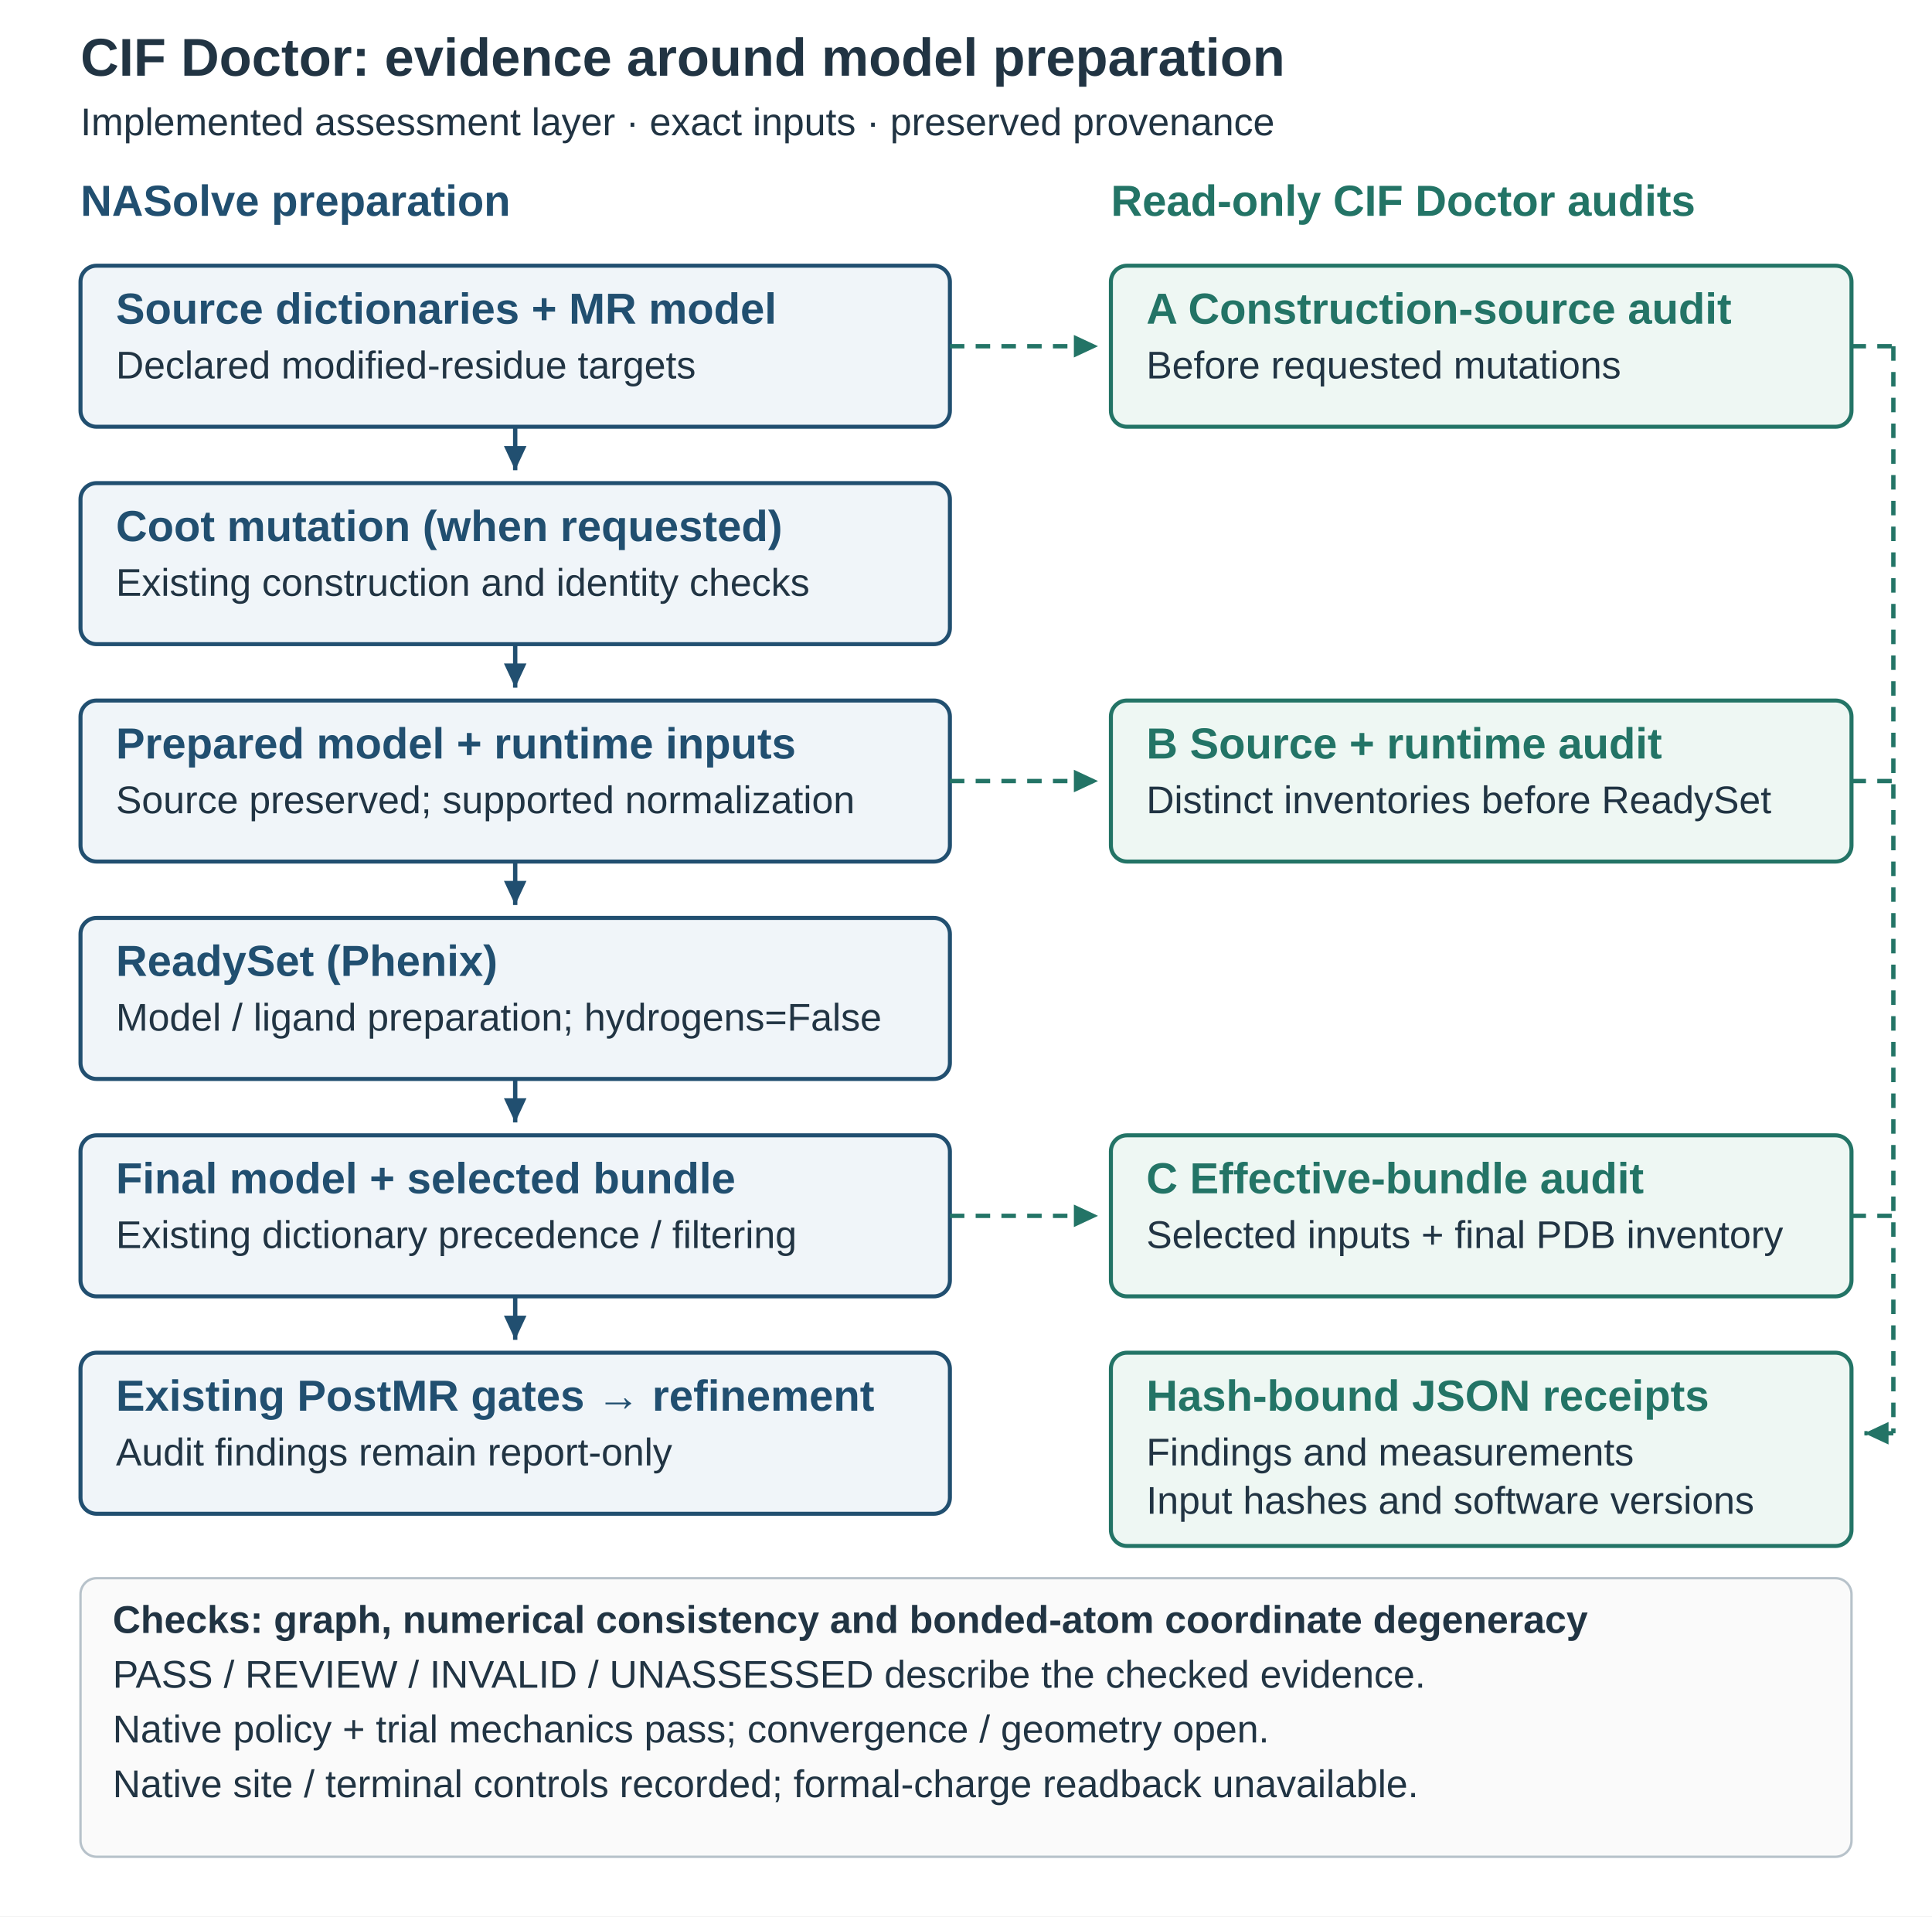
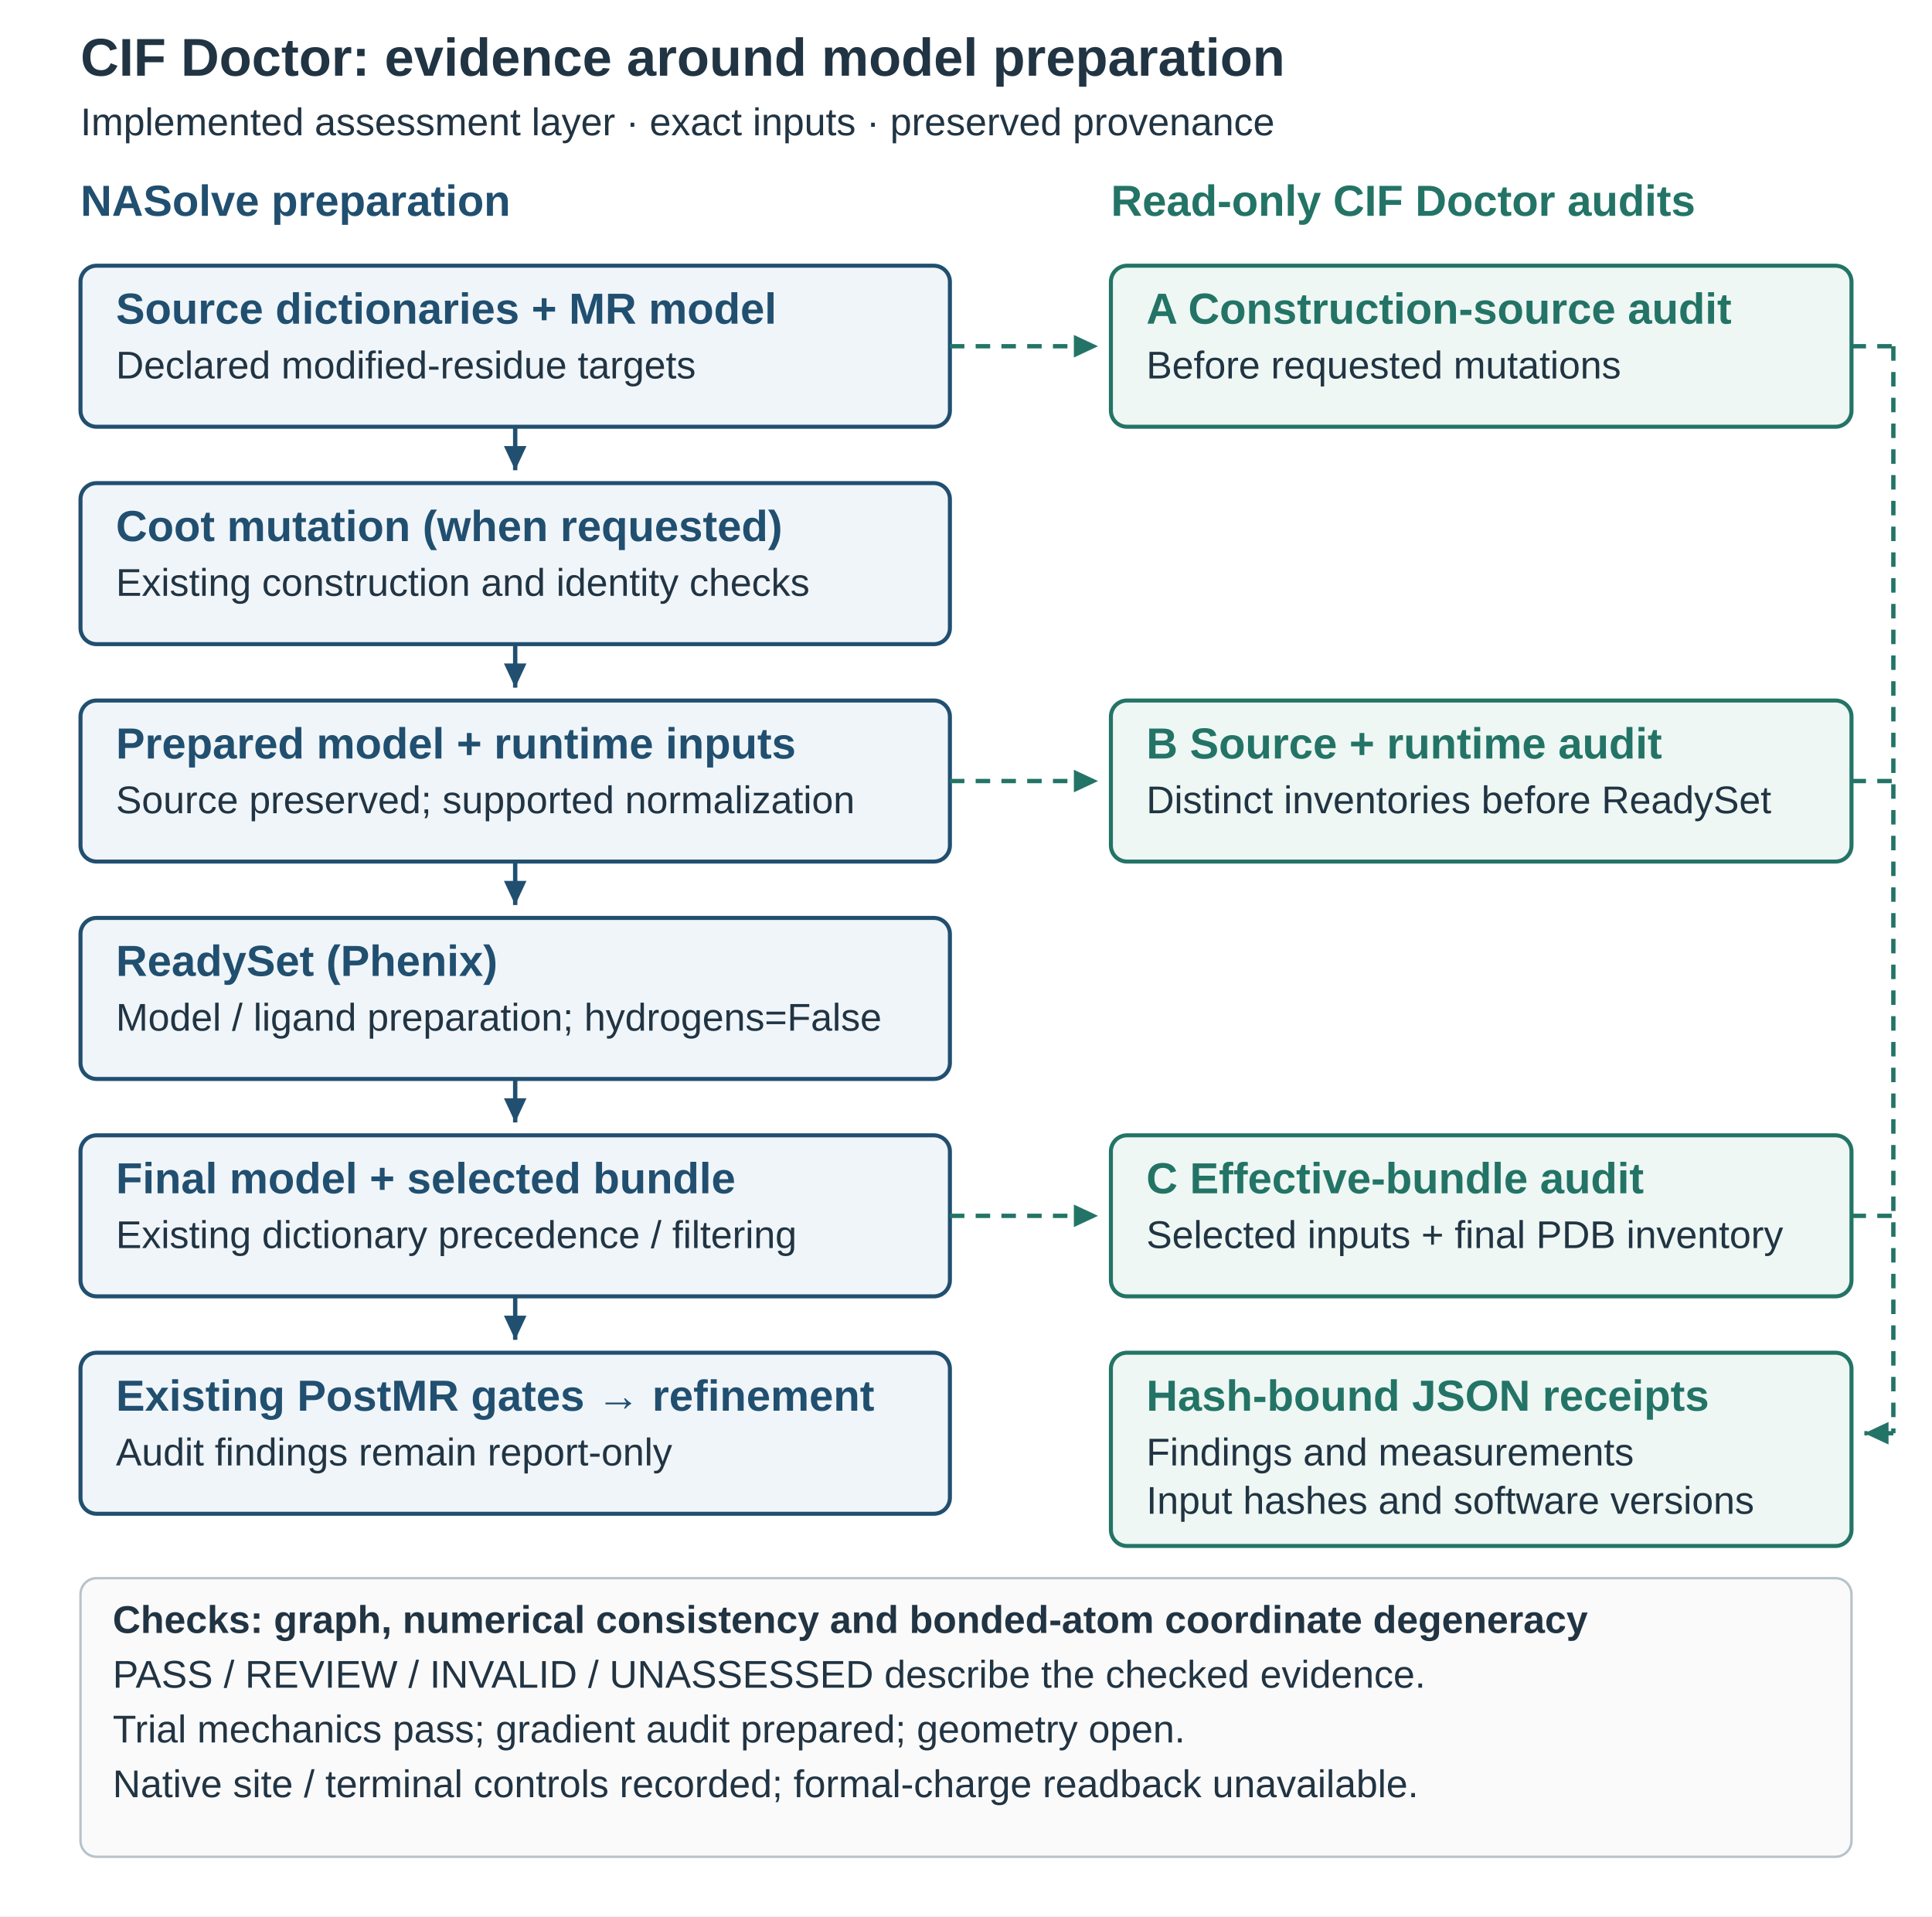
<svg xmlns="http://www.w3.org/2000/svg" width="180mm" height="178.5mm" viewBox="0 0 1200 1190" role="img" aria-labelledby="title description">
  <rect width="1200" height="1190" fill="white" />
  <text x="50" y="47" font-family="Arial, Helvetica, sans-serif" font-size="33" font-weight="bold" fill="#213443" text-anchor="start">CIF Doctor: evidence around model preparation</text>
  <text x="50" y="84" font-family="Arial, Helvetica, sans-serif" font-size="24" font-weight="normal" fill="#213443" text-anchor="start">Implemented assessment layer · exact inputs · preserved provenance</text>
  <text x="50" y="134" font-family="Arial, Helvetica, sans-serif" font-size="27" font-weight="bold" fill="#214f70" text-anchor="start">NASolve preparation</text>
  <text x="690" y="134" font-family="Arial, Helvetica, sans-serif" font-size="27" font-weight="bold" fill="#237466" text-anchor="start">Read-only CIF Doctor audits</text>
  <g id="source-inputs">
    <rect x="50" y="165" width="540" height="100" rx="10" fill="#f0f5f9" stroke="#214f70" stroke-width="2.5" />
    <text x="72" y="201" font-family="Arial, Helvetica, sans-serif" font-size="27" font-weight="bold" fill="#214f70" text-anchor="start">Source dictionaries + MR model</text>
    <text x="72" y="235" font-family="Arial, Helvetica, sans-serif" font-size="24" font-weight="normal" fill="#213443" text-anchor="start">Declared modified-residue targets</text>
  </g>
  <g id="coot-mutation">
    <rect x="50" y="300" width="540" height="100" rx="10" fill="#f0f5f9" stroke="#214f70" stroke-width="2.5" />
    <text x="72" y="336" font-family="Arial, Helvetica, sans-serif" font-size="27" font-weight="bold" fill="#214f70" text-anchor="start">Coot mutation (when requested)</text>
    <text x="72" y="370" font-family="Arial, Helvetica, sans-serif" font-size="24" font-weight="normal" fill="#213443" text-anchor="start">Existing construction and identity checks</text>
  </g>
  <g id="prepared-inputs">
    <rect x="50" y="435" width="540" height="100" rx="10" fill="#f0f5f9" stroke="#214f70" stroke-width="2.5" />
    <text x="72" y="471" font-family="Arial, Helvetica, sans-serif" font-size="27" font-weight="bold" fill="#214f70" text-anchor="start">Prepared model + runtime inputs</text>
    <text x="72" y="505" font-family="Arial, Helvetica, sans-serif" font-size="24" font-weight="normal" fill="#213443" text-anchor="start">Source preserved; supported normalization</text>
  </g>
  <g id="readyset">
    <rect x="50" y="570" width="540" height="100" rx="10" fill="#f0f5f9" stroke="#214f70" stroke-width="2.5" />
    <text x="72" y="606" font-family="Arial, Helvetica, sans-serif" font-size="27" font-weight="bold" fill="#214f70" text-anchor="start">ReadySet (Phenix)</text>
    <text x="72" y="640" font-family="Arial, Helvetica, sans-serif" font-size="24" font-weight="normal" fill="#213443" text-anchor="start">Model / ligand preparation; hydrogens=False</text>
  </g>
  <g id="effective-inputs">
    <rect x="50" y="705" width="540" height="100" rx="10" fill="#f0f5f9" stroke="#214f70" stroke-width="2.5" />
    <text x="72" y="741" font-family="Arial, Helvetica, sans-serif" font-size="27" font-weight="bold" fill="#214f70" text-anchor="start">Final model + selected bundle</text>
    <text x="72" y="775" font-family="Arial, Helvetica, sans-serif" font-size="24" font-weight="normal" fill="#213443" text-anchor="start">Existing dictionary precedence / filtering</text>
  </g>
  <g id="postmr-gates">
    <rect x="50" y="840" width="540" height="100" rx="10" fill="#f0f5f9" stroke="#214f70" stroke-width="2.5" />
    <text x="72" y="876" font-family="Arial, Helvetica, sans-serif" font-size="27" font-weight="bold" fill="#214f70" text-anchor="start">Existing PostMR gates → refinement</text>
    <text x="72" y="910" font-family="Arial, Helvetica, sans-serif" font-size="24" font-weight="normal" fill="#213443" text-anchor="start">Audit findings remain report-only</text>
  </g>
  <g id="preparation-flow-0">
    <path d="M 320.0 265.0 L 320.0 292.0" fill="none" stroke="#214f70" stroke-width="2.7" />
    <polygon points="320.0,292.0 313.0,277.0 327.0,277.0" fill="#214f70" />
  </g>
  <g id="preparation-flow-1">
    <path d="M 320.0 400.0 L 320.0 427.0" fill="none" stroke="#214f70" stroke-width="2.7" />
    <polygon points="320.0,427.0 313.0,412.0 327.0,412.0" fill="#214f70" />
  </g>
  <g id="preparation-flow-2">
    <path d="M 320.0 535.0 L 320.0 562.0" fill="none" stroke="#214f70" stroke-width="2.7" />
    <polygon points="320.0,562.0 313.0,547.0 327.0,547.0" fill="#214f70" />
  </g>
  <g id="preparation-flow-3">
    <path d="M 320.0 670.0 L 320.0 697.0" fill="none" stroke="#214f70" stroke-width="2.7" />
    <polygon points="320.0,697.0 313.0,682.0 327.0,682.0" fill="#214f70" />
  </g>
  <g id="preparation-flow-4">
    <path d="M 320.0 805.0 L 320.0 832.0" fill="none" stroke="#214f70" stroke-width="2.7" />
    <polygon points="320.0,832.0 313.0,817.0 327.0,817.0" fill="#214f70" />
  </g>
  <g id="mutation-audit">
    <rect x="690" y="165" width="460" height="100" rx="10" fill="#eef7f3" stroke="#237466" stroke-width="2.5" />
    <text x="712" y="201" font-family="Arial, Helvetica, sans-serif" font-size="27" font-weight="bold" fill="#237466" text-anchor="start">A  Construction-source audit</text>
    <text x="712" y="235" font-family="Arial, Helvetica, sans-serif" font-size="24" font-weight="normal" fill="#213443" text-anchor="start">Before requested mutations</text>
  </g>
  <g id="audit-branch-mutation-audit">
    <path d="M 590.0 215.0 L 599.0 215.0" fill="none" stroke="#237466" stroke-width="2.7" />
    <path d="M 606.0 215.0 L 615.0 215.0" fill="none" stroke="#237466" stroke-width="2.7" />
    <path d="M 622.0 215.0 L 631.0 215.0" fill="none" stroke="#237466" stroke-width="2.7" />
    <path d="M 638.0 215.0 L 647.0 215.0" fill="none" stroke="#237466" stroke-width="2.7" />
    <path d="M 654.0 215.0 L 663.0 215.0" fill="none" stroke="#237466" stroke-width="2.7" />
    <path d="M 670.0 215.0 L 679.0 215.0" fill="none" stroke="#237466" stroke-width="2.7" />
    <polygon points="682.0,215.0 667.0,222.0 667.0,208.0" fill="#237466" />
  </g>
  <g id="source-runtime-audit">
    <rect x="690" y="435" width="460" height="100" rx="10" fill="#eef7f3" stroke="#237466" stroke-width="2.5" />
    <text x="712" y="471" font-family="Arial, Helvetica, sans-serif" font-size="27" font-weight="bold" fill="#237466" text-anchor="start">B  Source + runtime audit</text>
    <text x="712" y="505" font-family="Arial, Helvetica, sans-serif" font-size="24" font-weight="normal" fill="#213443" text-anchor="start">Distinct inventories before ReadySet</text>
  </g>
  <g id="audit-branch-source-runtime-audit">
    <path d="M 590.0 485.0 L 599.0 485.0" fill="none" stroke="#237466" stroke-width="2.7" />
    <path d="M 606.0 485.0 L 615.0 485.0" fill="none" stroke="#237466" stroke-width="2.7" />
    <path d="M 622.0 485.0 L 631.0 485.0" fill="none" stroke="#237466" stroke-width="2.7" />
    <path d="M 638.0 485.0 L 647.0 485.0" fill="none" stroke="#237466" stroke-width="2.7" />
    <path d="M 654.0 485.0 L 663.0 485.0" fill="none" stroke="#237466" stroke-width="2.7" />
    <path d="M 670.0 485.0 L 679.0 485.0" fill="none" stroke="#237466" stroke-width="2.7" />
    <polygon points="682.0,485.0 667.0,492.0 667.0,478.0" fill="#237466" />
  </g>
  <g id="effective-audit">
    <rect x="690" y="705" width="460" height="100" rx="10" fill="#eef7f3" stroke="#237466" stroke-width="2.5" />
    <text x="712" y="741" font-family="Arial, Helvetica, sans-serif" font-size="27" font-weight="bold" fill="#237466" text-anchor="start">C  Effective-bundle audit</text>
    <text x="712" y="775" font-family="Arial, Helvetica, sans-serif" font-size="24" font-weight="normal" fill="#213443" text-anchor="start">Selected inputs + final PDB inventory</text>
  </g>
  <g id="audit-branch-effective-audit">
    <path d="M 590.0 755.0 L 599.0 755.0" fill="none" stroke="#237466" stroke-width="2.7" />
    <path d="M 606.0 755.0 L 615.0 755.0" fill="none" stroke="#237466" stroke-width="2.7" />
    <path d="M 622.0 755.0 L 631.0 755.0" fill="none" stroke="#237466" stroke-width="2.7" />
    <path d="M 638.0 755.0 L 647.0 755.0" fill="none" stroke="#237466" stroke-width="2.7" />
    <path d="M 654.0 755.0 L 663.0 755.0" fill="none" stroke="#237466" stroke-width="2.7" />
    <path d="M 670.0 755.0 L 679.0 755.0" fill="none" stroke="#237466" stroke-width="2.7" />
    <polygon points="682.0,755.0 667.0,762.0 667.0,748.0" fill="#237466" />
  </g>
  <g id="json-receipts">
    <rect x="690" y="840" width="460" height="120" rx="10" fill="#eef7f3" stroke="#237466" stroke-width="2.5" />
    <text x="712" y="876" font-family="Arial, Helvetica, sans-serif" font-size="27" font-weight="bold" fill="#237466" text-anchor="start">Hash-bound JSON receipts</text>
    <text x="712" y="910" font-family="Arial, Helvetica, sans-serif" font-size="24" font-weight="normal" fill="#213443" text-anchor="start">Findings and measurements</text>
    <text x="712" y="940" font-family="Arial, Helvetica, sans-serif" font-size="24" font-weight="normal" fill="#213443" text-anchor="start">Input hashes and software versions</text>
  </g>
  <g id="mutation-to-receipts">
    <path d="M 1150.0 215.0 L 1159.0 215.0" fill="none" stroke="#237466" stroke-width="2.7" />
    <path d="M 1166.0 215.0 L 1175.0 215.0" fill="none" stroke="#237466" stroke-width="2.7" />
    <path d="M 1176.0 215.0 L 1176.0 224.0" fill="none" stroke="#237466" stroke-width="2.7" />
    <path d="M 1176.0 231.0 L 1176.0 240.0" fill="none" stroke="#237466" stroke-width="2.7" />
    <path d="M 1176.0 247.0 L 1176.0 256.0" fill="none" stroke="#237466" stroke-width="2.7" />
    <path d="M 1176.0 263.0 L 1176.0 272.0" fill="none" stroke="#237466" stroke-width="2.7" />
    <path d="M 1176.0 279.0 L 1176.0 288.0" fill="none" stroke="#237466" stroke-width="2.7" />
    <path d="M 1176.0 295.0 L 1176.0 304.0" fill="none" stroke="#237466" stroke-width="2.7" />
    <path d="M 1176.0 311.0 L 1176.0 320.0" fill="none" stroke="#237466" stroke-width="2.7" />
    <path d="M 1176.0 327.0 L 1176.0 336.0" fill="none" stroke="#237466" stroke-width="2.7" />
    <path d="M 1176.0 343.0 L 1176.0 352.0" fill="none" stroke="#237466" stroke-width="2.7" />
    <path d="M 1176.0 359.0 L 1176.0 368.0" fill="none" stroke="#237466" stroke-width="2.7" />
    <path d="M 1176.0 375.0 L 1176.0 384.0" fill="none" stroke="#237466" stroke-width="2.7" />
    <path d="M 1176.0 391.0 L 1176.0 400.0" fill="none" stroke="#237466" stroke-width="2.7" />
    <path d="M 1176.0 407.0 L 1176.0 416.0" fill="none" stroke="#237466" stroke-width="2.7" />
    <path d="M 1176.0 423.0 L 1176.0 432.0" fill="none" stroke="#237466" stroke-width="2.7" />
    <path d="M 1176.0 439.0 L 1176.0 448.0" fill="none" stroke="#237466" stroke-width="2.7" />
    <path d="M 1176.0 455.0 L 1176.0 464.0" fill="none" stroke="#237466" stroke-width="2.7" />
    <path d="M 1176.0 471.0 L 1176.0 480.0" fill="none" stroke="#237466" stroke-width="2.7" />
    <path d="M 1176.0 487.0 L 1176.0 496.0" fill="none" stroke="#237466" stroke-width="2.7" />
    <path d="M 1176.0 503.0 L 1176.0 512.0" fill="none" stroke="#237466" stroke-width="2.7" />
    <path d="M 1176.0 519.0 L 1176.0 528.0" fill="none" stroke="#237466" stroke-width="2.7" />
    <path d="M 1176.0 535.0 L 1176.0 544.0" fill="none" stroke="#237466" stroke-width="2.7" />
    <path d="M 1176.0 551.0 L 1176.0 560.0" fill="none" stroke="#237466" stroke-width="2.7" />
    <path d="M 1176.0 567.0 L 1176.0 576.0" fill="none" stroke="#237466" stroke-width="2.7" />
    <path d="M 1176.0 583.0 L 1176.0 592.0" fill="none" stroke="#237466" stroke-width="2.7" />
    <path d="M 1176.0 599.0 L 1176.0 608.0" fill="none" stroke="#237466" stroke-width="2.7" />
    <path d="M 1176.0 615.0 L 1176.0 624.0" fill="none" stroke="#237466" stroke-width="2.7" />
    <path d="M 1176.0 631.0 L 1176.0 640.0" fill="none" stroke="#237466" stroke-width="2.7" />
    <path d="M 1176.0 647.0 L 1176.0 656.0" fill="none" stroke="#237466" stroke-width="2.7" />
    <path d="M 1176.0 663.0 L 1176.0 672.0" fill="none" stroke="#237466" stroke-width="2.7" />
    <path d="M 1176.0 679.0 L 1176.0 688.0" fill="none" stroke="#237466" stroke-width="2.7" />
    <path d="M 1176.0 695.0 L 1176.0 704.0" fill="none" stroke="#237466" stroke-width="2.7" />
    <path d="M 1176.0 711.0 L 1176.0 720.0" fill="none" stroke="#237466" stroke-width="2.7" />
    <path d="M 1176.0 727.0 L 1176.0 736.0" fill="none" stroke="#237466" stroke-width="2.7" />
    <path d="M 1176.0 743.0 L 1176.0 752.0" fill="none" stroke="#237466" stroke-width="2.7" />
    <path d="M 1176.0 759.0 L 1176.0 768.0" fill="none" stroke="#237466" stroke-width="2.7" />
    <path d="M 1176.0 775.0 L 1176.0 784.0" fill="none" stroke="#237466" stroke-width="2.7" />
    <path d="M 1176.0 791.0 L 1176.0 800.0" fill="none" stroke="#237466" stroke-width="2.7" />
    <path d="M 1176.0 807.0 L 1176.0 816.0" fill="none" stroke="#237466" stroke-width="2.7" />
    <path d="M 1176.0 823.0 L 1176.0 832.0" fill="none" stroke="#237466" stroke-width="2.7" />
    <path d="M 1176.0 839.0 L 1176.0 848.0" fill="none" stroke="#237466" stroke-width="2.7" />
    <path d="M 1176.0 855.0 L 1176.0 864.0" fill="none" stroke="#237466" stroke-width="2.7" />
    <path d="M 1176.0 871.0 L 1176.0 880.0" fill="none" stroke="#237466" stroke-width="2.7" />
    <path d="M 1176.0 887.0 L 1176.0 890.0" fill="none" stroke="#237466" stroke-width="2.7" />
    <path d="M 1176.0 890.0 L 1167.0 890.0" fill="none" stroke="#237466" stroke-width="2.7" />
    <path d="M 1160.0 890.0 L 1158.0 890.0" fill="none" stroke="#237466" stroke-width="2.7" />
    <polygon points="1158.0,890.0 1173.0,883.0 1173.0,897.0" fill="#237466" />
  </g>
  <g id="source-to-receipts">
    <path d="M 1150.0 485.0 L 1159.0 485.0" fill="none" stroke="#237466" stroke-width="2.7" />
    <path d="M 1166.0 485.0 L 1175.0 485.0" fill="none" stroke="#237466" stroke-width="2.7" />
  </g>
  <g id="effective-to-receipts">
    <path d="M 1150.0 755.0 L 1159.0 755.0" fill="none" stroke="#237466" stroke-width="2.7" />
    <path d="M 1166.0 755.0 L 1175.0 755.0" fill="none" stroke="#237466" stroke-width="2.7" />
  </g>
  <g id="scope-notes">
    <rect x="50" y="980" width="1100" height="173" rx="10" fill="#fafafa" stroke="#b7c2ca" stroke-width="1.5" />
    <text x="70" y="1014" font-family="Arial, Helvetica, sans-serif" font-size="24" font-weight="bold" fill="#213443" text-anchor="start">Checks: graph, numerical consistency and bonded-atom coordinate degeneracy</text>
    <text x="70" y="1048" font-family="Arial, Helvetica, sans-serif" font-size="24" font-weight="normal" fill="#213443" text-anchor="start">PASS / REVIEW / INVALID / UNASSESSED describe the checked evidence.</text>
-     <text x="70" y="1082" font-family="Arial, Helvetica, sans-serif" font-size="24" font-weight="normal" fill="#213443" text-anchor="start">Native policy + trial mechanics pass; convergence / geometry open.</text>
+     <text x="70" y="1082" font-family="Arial, Helvetica, sans-serif" font-size="24" font-weight="normal" fill="#213443" text-anchor="start">Trial mechanics pass; gradient audit prepared; geometry open.</text>
    <text x="70" y="1116" font-family="Arial, Helvetica, sans-serif" font-size="24" font-weight="normal" fill="#213443" text-anchor="start">Native site / terminal controls recorded; formal-charge readback unavailable.</text>
  </g>
</svg>
